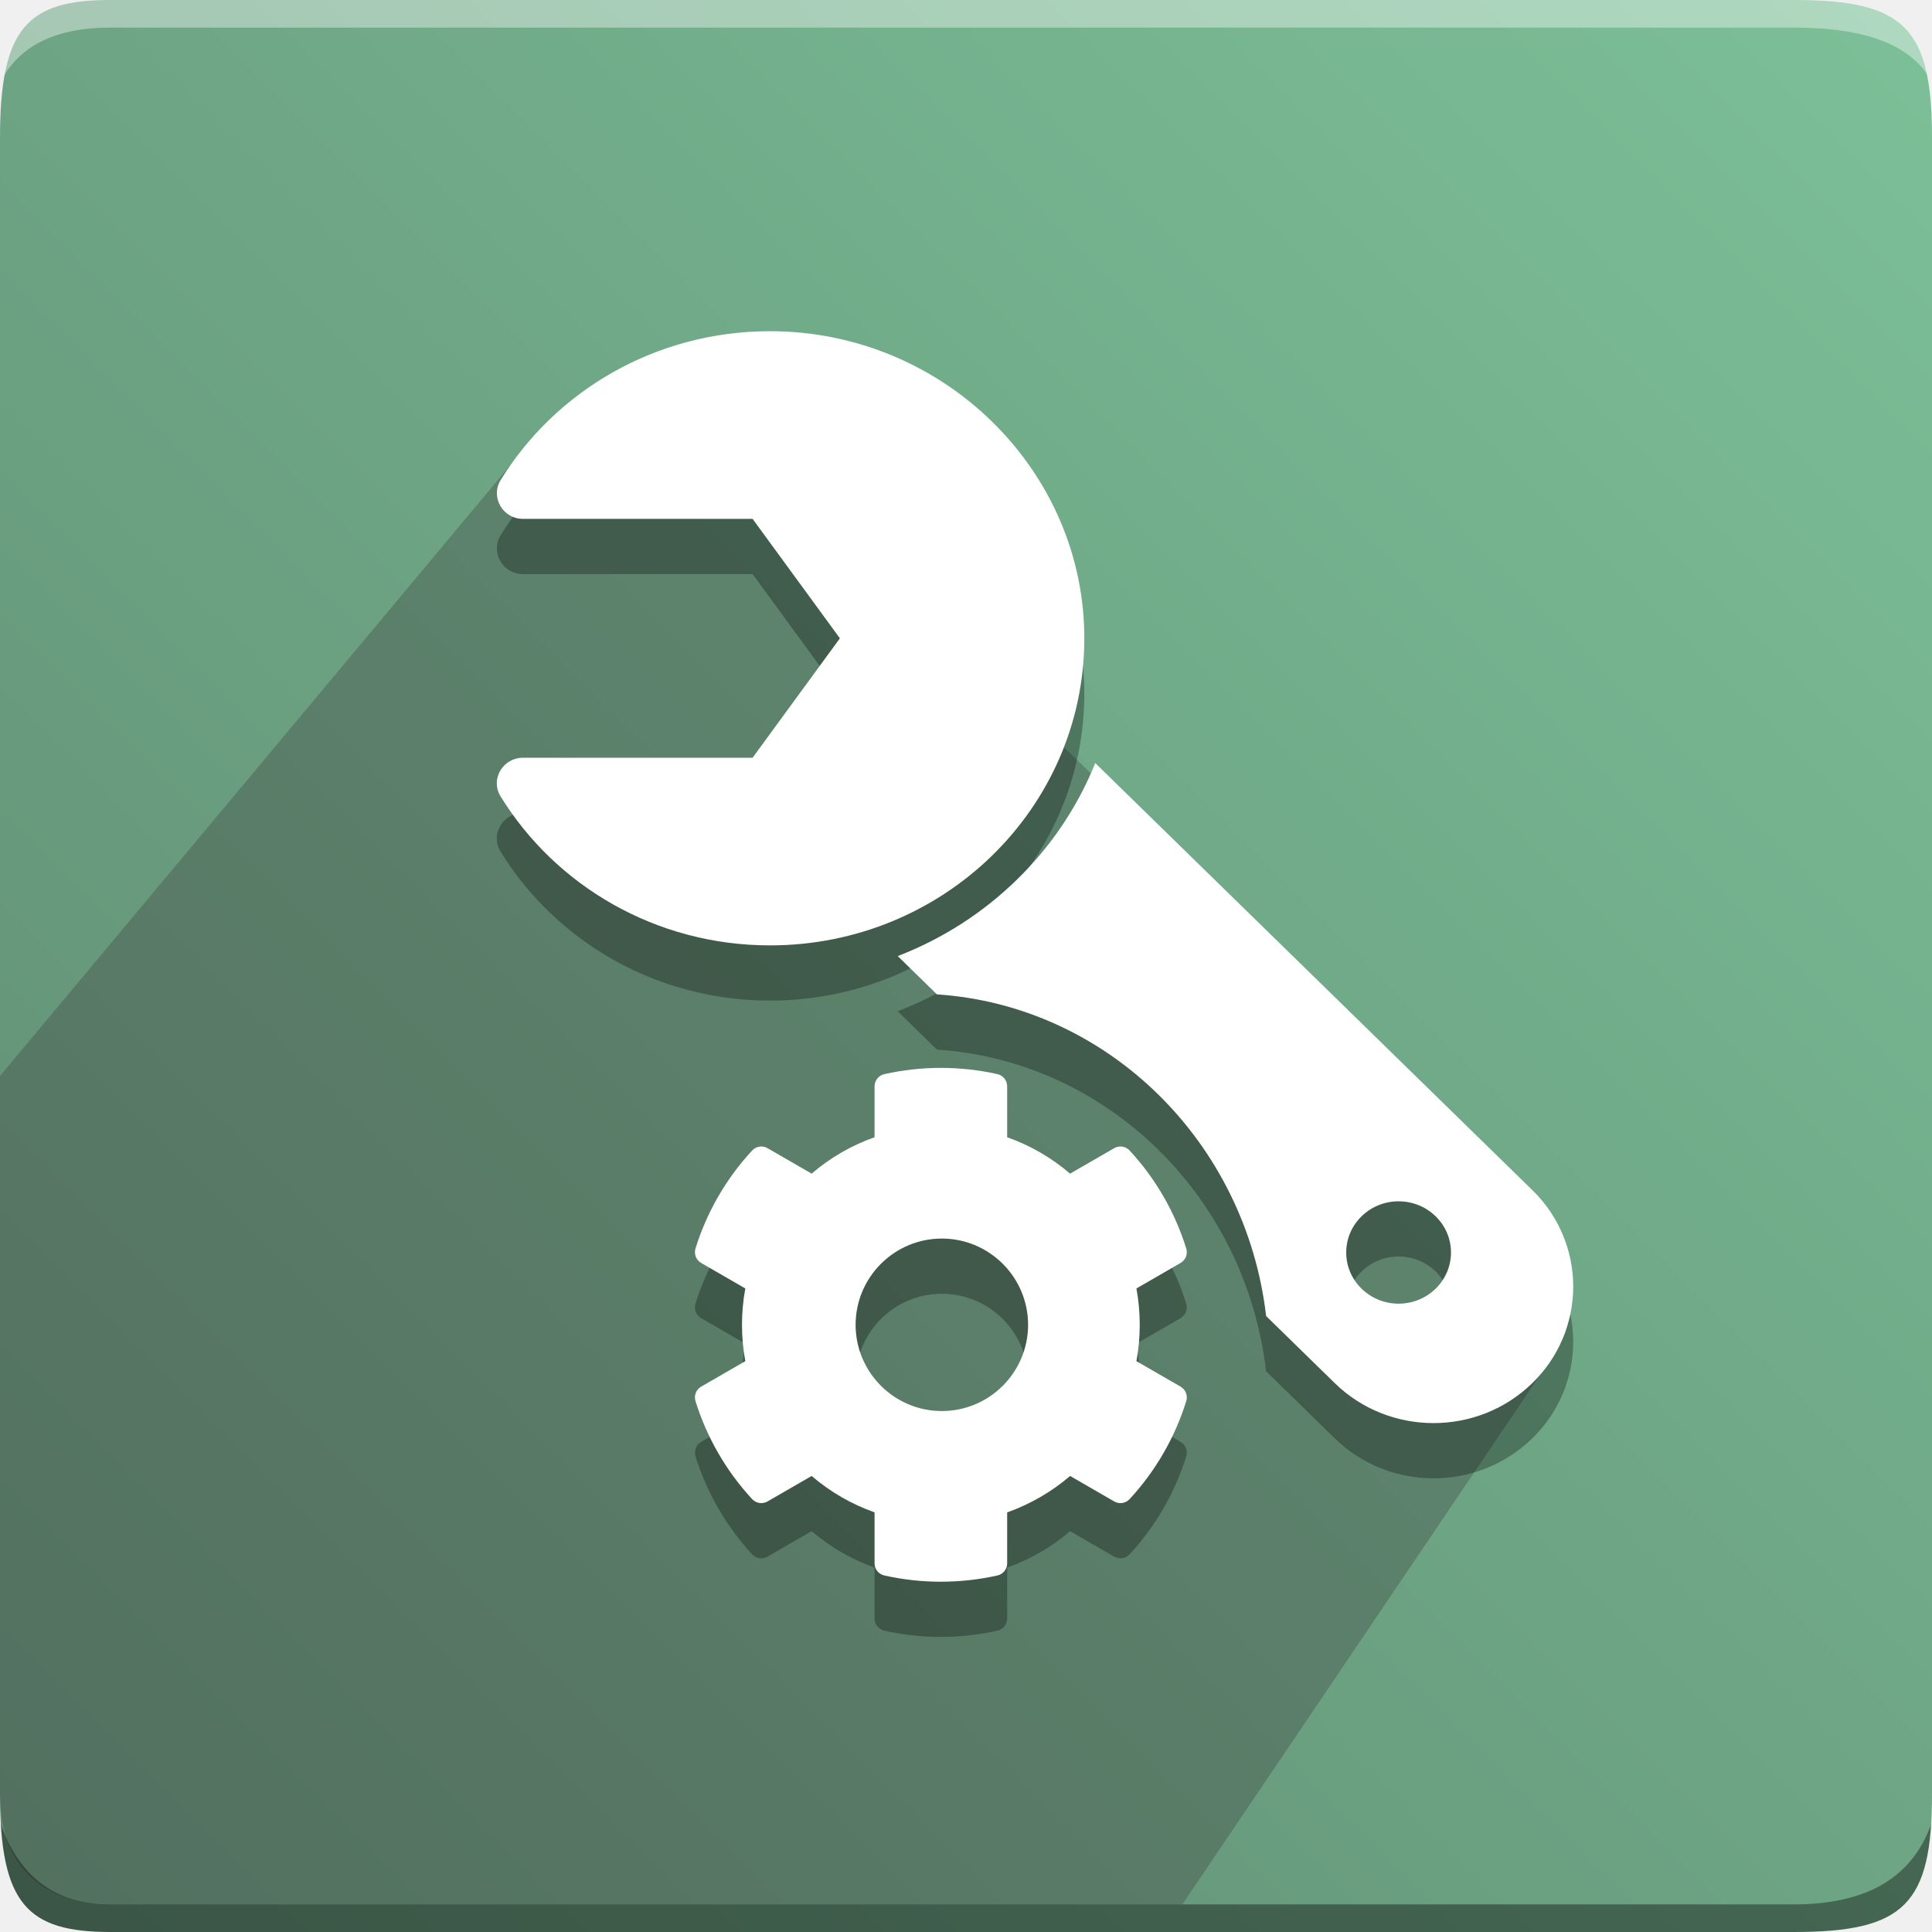
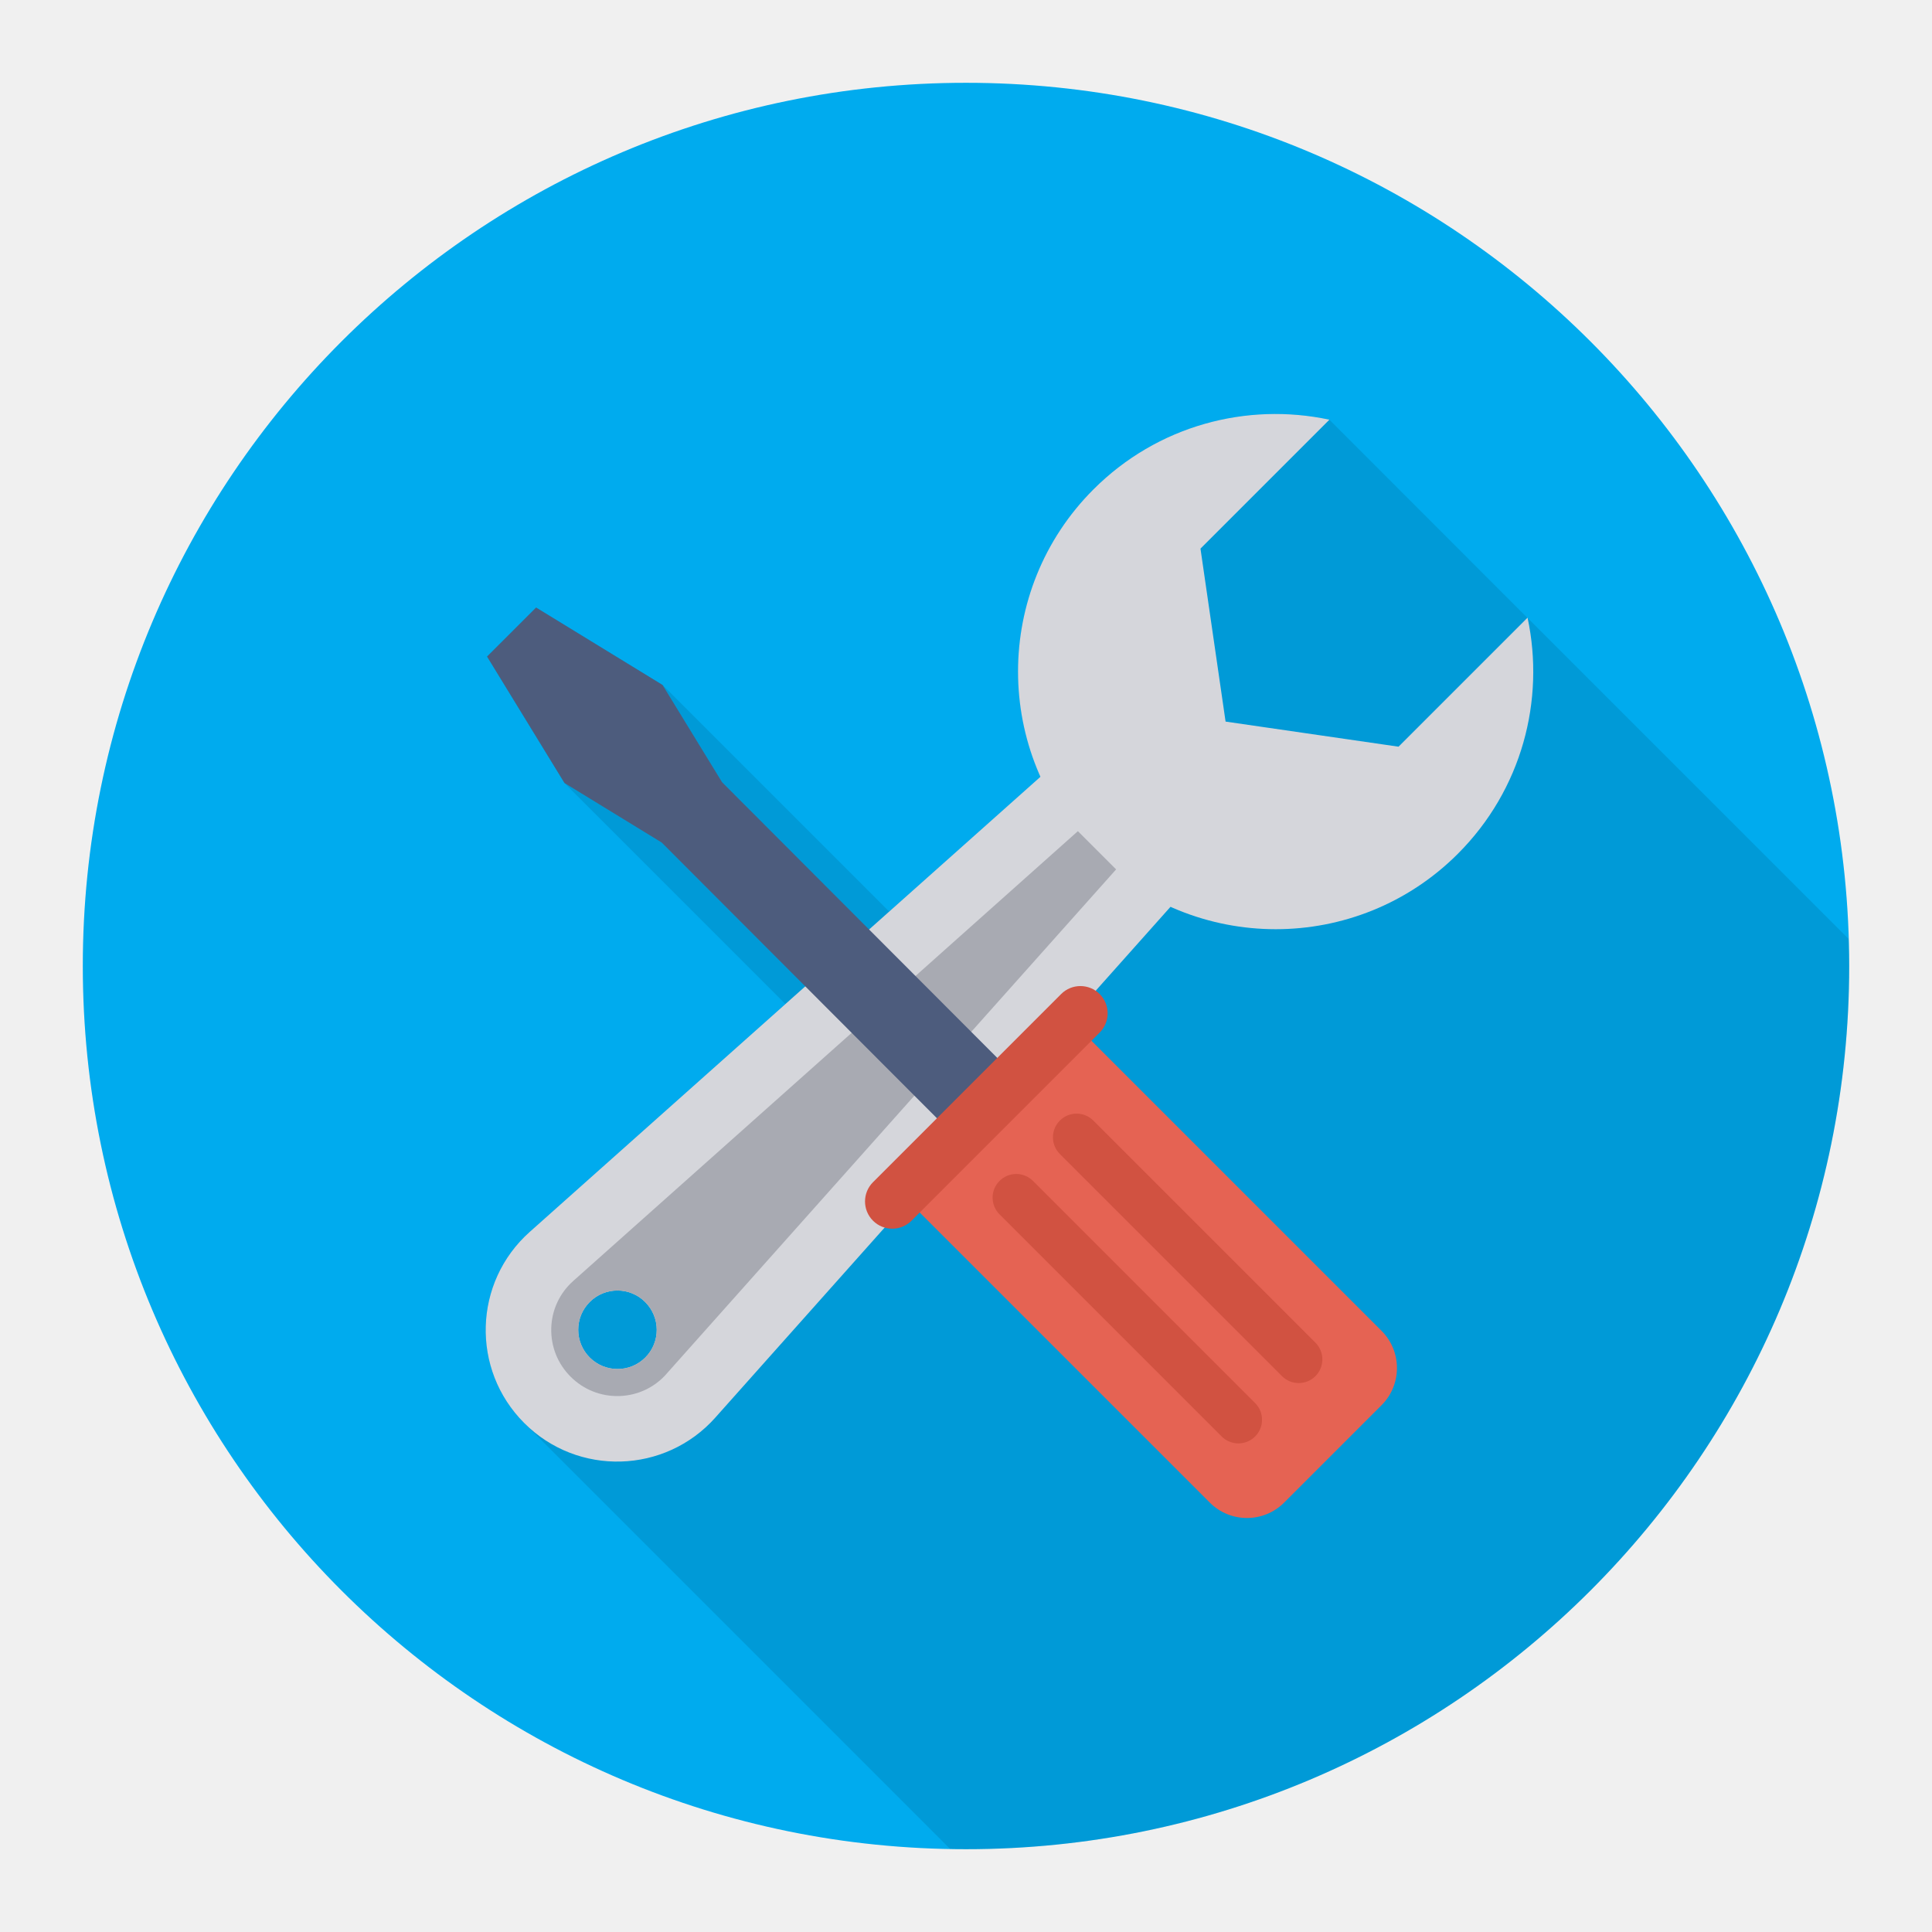
- <svg xmlns="http://www.w3.org/2000/svg" xmlns:xlink="http://www.w3.org/1999/xlink" width="70" height="70" viewBox="0 0 70 70">
-   <defs>
-     <path id="a" d="M4 0h61c4 0 5 1 5 5v60c0 4-1 5-5 5H4c-3 0-4-1-4-5V5c0-4 1-5 4-5z" />
-     <linearGradient id="c" x1="100%" x2="0%" y1="0%" y2="100%">
-       <stop offset="0%" stop-color="#7CC098" />
-       <stop offset="100%" stop-color="#5F8A71" />
-     </linearGradient>
-     <path id="d" d="M18.952 29.454h8.316l3.163-4.327-3.163-4.327h-8.316c-.74 0-1.192-.791-.81-1.411C20.135 16.159 23.76 14 27.9 14c6.283 0 11.426 5.059 11.387 11.198-.04 6.112-5.122 11.055-11.387 11.055-4.145 0-7.773-2.164-9.764-5.399-.38-.616.08-1.4.816-1.4zm14.994 8.574l-1.42-1.388c3.258-1.25 5.88-3.81 7.157-6.993l15.835 15.472a4.866 4.866 0 0 1 0 6.994c-1.977 1.931-5.181 1.931-7.157 0l-2.487-2.43c-.735-6.3-5.734-11.243-11.928-11.655zm14.83 9.352c0 1.024.85 1.854 1.898 1.854s1.898-.83 1.898-1.854-.85-1.854-1.898-1.854-1.898.83-1.898 1.854zm-21.772 3.937a7.262 7.262 0 0 1 0-2.634l-1.6-.924a.451.451 0 0 1-.205-.525 9.294 9.294 0 0 1 2.053-3.55.451.451 0 0 1 .556-.084l1.599.923a7.19 7.19 0 0 1 2.28-1.319v-1.846c0-.21.147-.393.353-.44a9.382 9.382 0 0 1 4.1 0 .45.45 0 0 1 .351.44v1.846a7.19 7.19 0 0 1 2.28 1.319l1.6-.923a.451.451 0 0 1 .556.084 9.294 9.294 0 0 1 2.053 3.55.451.451 0 0 1-.205.525l-1.6.924c.16.87.16 1.763 0 2.634l1.6.924a.451.451 0 0 1 .205.525 9.294 9.294 0 0 1-2.053 3.55.451.451 0 0 1-.557.084l-1.598-.923a7.19 7.19 0 0 1-2.28 1.319v1.846a.451.451 0 0 1-.353.44 9.382 9.382 0 0 1-4.1 0 .45.45 0 0 1-.352-.44v-1.846a7.19 7.19 0 0 1-2.28-1.319l-1.598.923a.451.451 0 0 1-.557-.084 9.294 9.294 0 0 1-2.053-3.55.451.451 0 0 1 .205-.525l1.6-.924zM31 50a3.129 3.129 0 0 0 3.125 3.125A3.129 3.129 0 0 0 37.25 50a3.129 3.129 0 0 0-3.125-3.125A3.129 3.129 0 0 0 31 50z" />
-     <path id="e" d="M18.952 27.454h8.316l3.163-4.327-3.163-4.327h-8.316c-.74 0-1.192-.791-.81-1.411C20.135 14.159 23.76 12 27.9 12c6.283 0 11.426 5.059 11.387 11.198-.04 6.112-5.122 11.055-11.387 11.055-4.145 0-7.773-2.164-9.764-5.399-.38-.616.08-1.4.816-1.4zm14.994 8.574l-1.42-1.388c3.258-1.25 5.88-3.81 7.157-6.993l15.835 15.472a4.866 4.866 0 0 1 0 6.994c-1.977 1.931-5.181 1.931-7.157 0l-2.487-2.43c-.735-6.3-5.734-11.243-11.928-11.655zm14.83 9.352c0 1.024.85 1.854 1.898 1.854s1.898-.83 1.898-1.854-.85-1.854-1.898-1.854-1.898.83-1.898 1.854zm-21.772 3.937a7.262 7.262 0 0 1 0-2.634l-1.6-.924a.451.451 0 0 1-.205-.525 9.294 9.294 0 0 1 2.053-3.55.451.451 0 0 1 .556-.084l1.599.923a7.19 7.19 0 0 1 2.28-1.319v-1.846c0-.21.147-.393.353-.44a9.382 9.382 0 0 1 4.1 0 .45.45 0 0 1 .351.44v1.846a7.19 7.19 0 0 1 2.28 1.319l1.6-.923a.451.451 0 0 1 .556.084 9.294 9.294 0 0 1 2.053 3.55.451.451 0 0 1-.205.525l-1.6.924c.16.87.16 1.763 0 2.634l1.6.924a.451.451 0 0 1 .205.525 9.294 9.294 0 0 1-2.053 3.55.451.451 0 0 1-.557.084l-1.598-.923a7.19 7.19 0 0 1-2.28 1.319v1.846a.451.451 0 0 1-.353.44 9.382 9.382 0 0 1-4.1 0 .45.45 0 0 1-.352-.44v-1.846a7.19 7.19 0 0 1-2.28-1.319l-1.598.923a.451.451 0 0 1-.557-.084 9.294 9.294 0 0 1-2.053-3.55.451.451 0 0 1 .205-.525l1.6-.924zM31 48a3.129 3.129 0 0 0 3.125 3.125A3.129 3.129 0 0 0 37.25 48a3.129 3.129 0 0 0-3.125-3.125A3.129 3.129 0 0 0 31 48z" />
-   </defs>
-   <g fill="none" fill-rule="evenodd">
-     <mask id="b" fill="#fff">
-       <use xlink:href="#a" />
-     </mask>
-     <g mask="url(#b)">
-       <path fill="url(#c)" d="M0 0H70V70H0z" />
-       <path fill="#FFF" fill-opacity=".383" d="M4 1h61c2.667 0 4.333.667 5 2V0H0v3c.667-1.333 2-2 4-2z" />
-       <path fill="#393939" d="M4 69c-2 0-4-1-4-4V38.984l18.987-22.726L24 13l31 30 1.03 6.473L42.838 69H4z" opacity=".324" />
-       <path fill="#000" fill-opacity=".383" d="M4 69h61c2.667 0 4.333-1 5-3v4H0v-4c.667 2 2 3 4 3z" />
-       <use fill="#000" fill-rule="nonzero" opacity=".3" xlink:href="#d" />
-       <use fill="#FFF" fill-rule="nonzero" xlink:href="#e" />
-     </g>
+ <svg xmlns="http://www.w3.org/2000/svg" enable-background="new 0 0 140 140" height="512" viewBox="0 0 140 140" width="512">
+   <circle cx="70" cy="70" fill="#00abee" r="64" />
+   <path d="m110.692 44.773h-.01l-14.35-14.36c-5.98-1.28-12.45.41-17.1 5.05-5.62 5.63-6.89 13.95-3.82 20.81l-10.98 9.78-16.42-16.42-9.16-5.61-3.56 3.55 5.61 9.17 16.01 16.01-18.52 16.51c-4.1 3.65-4.28 9.98-.41 13.85l30.858 30.858c.387.007.771.029 1.16.029 35.346 0 64-28.654 64-64 0-.66-.03-1.314-.05-1.969z" opacity=".1" />
+   <path d="m105.643 61.868c-7.289 7.289-19.112 7.289-26.406-.006-7.289-7.289-7.289-19.112 0-26.401 4.641-4.641 11.118-6.326 17.097-5.049l-9.343 9.343 1.819 12.534 12.534 1.819 9.349-9.349c1.276 5.979-.409 12.467-5.05 17.108z" fill="#d5d6db" />
+   <path d="m51.84 102.718 23.092-25.914 12.473-13.995-9.108-9.108-13.995 12.473-25.914 23.092c-4.092 3.644-4.277 9.976-.403 13.85l.006.006c3.874 3.874 10.205 3.689 13.85-.403zm-9.108-4.35c-1.108-1.108-1.108-2.911 0-4.019 1.114-1.114 2.911-1.108 4.019 0 1.114 1.114 1.12 2.911.006 4.025-1.108 1.108-2.911 1.108-4.025-.006z" fill="#d5d6db" />
+   <path d="m48.291 99.56 23.266-26.109.011-.011 9.31-10.44-2.771-2.771-10.44 9.31-.011.011-26.109 23.266c-.991.879-1.562 2.099-1.601 3.426-.034 1.332.465 2.581 1.4 3.516.94.94 2.189 1.439 3.521 1.405 1.327-.039 2.547-.61 3.426-1.601zm-5.559-1.192c-1.108-1.108-1.108-2.911 0-4.019 1.114-1.114 2.911-1.108 4.019 0 1.114 1.114 1.12 2.911.006 4.025-1.108 1.108-2.911 1.108-4.025-.006z" fill="#a8aab2" />
+   <path d="m48.01 49.636-9.162-5.61-3.552 3.552 5.61 9.162 7.045 4.314 23.39 23.431 4.372-4.372-23.39-23.431z" fill="#4d5c7d" />
+   <path d="m65.166 86.384 22.5 22.5c1.488 1.488 3.9 1.488 5.388-0l7.059-7.059c1.488-1.488 1.488-3.9 0-5.388l-22.5-22.5z" fill="#e56353" />
+   <g fill="#d15241">
+     <path d="m72.43 85.573c-.669.669-.669 1.755 0 2.424l16.096 16.096c.669.669 1.754.669 2.424 0 .669-.669.669-1.755 0-2.424l-16.096-16.096c-.669-.669-1.754-.669-2.424 0z" />
+     <path d="m76.802 81.2c-.669.669-.669 1.755 0 2.424l16.096 16.096c.669.669 1.754.669 2.424 0 .669-.669.669-1.755 0-2.424l-16.096-16.096c-.669-.669-1.754-.669-2.424 0z" />
+     <path d="m76.895 72.032-13.634 13.634c-.771.771-.771 2.02-0 2.791.771.771 2.02.771 2.791-0l13.634-13.634c.771-.771.771-2.02 0-2.791-.771-.771-2.02-.771-2.791 0z" />
  </g>
</svg>
